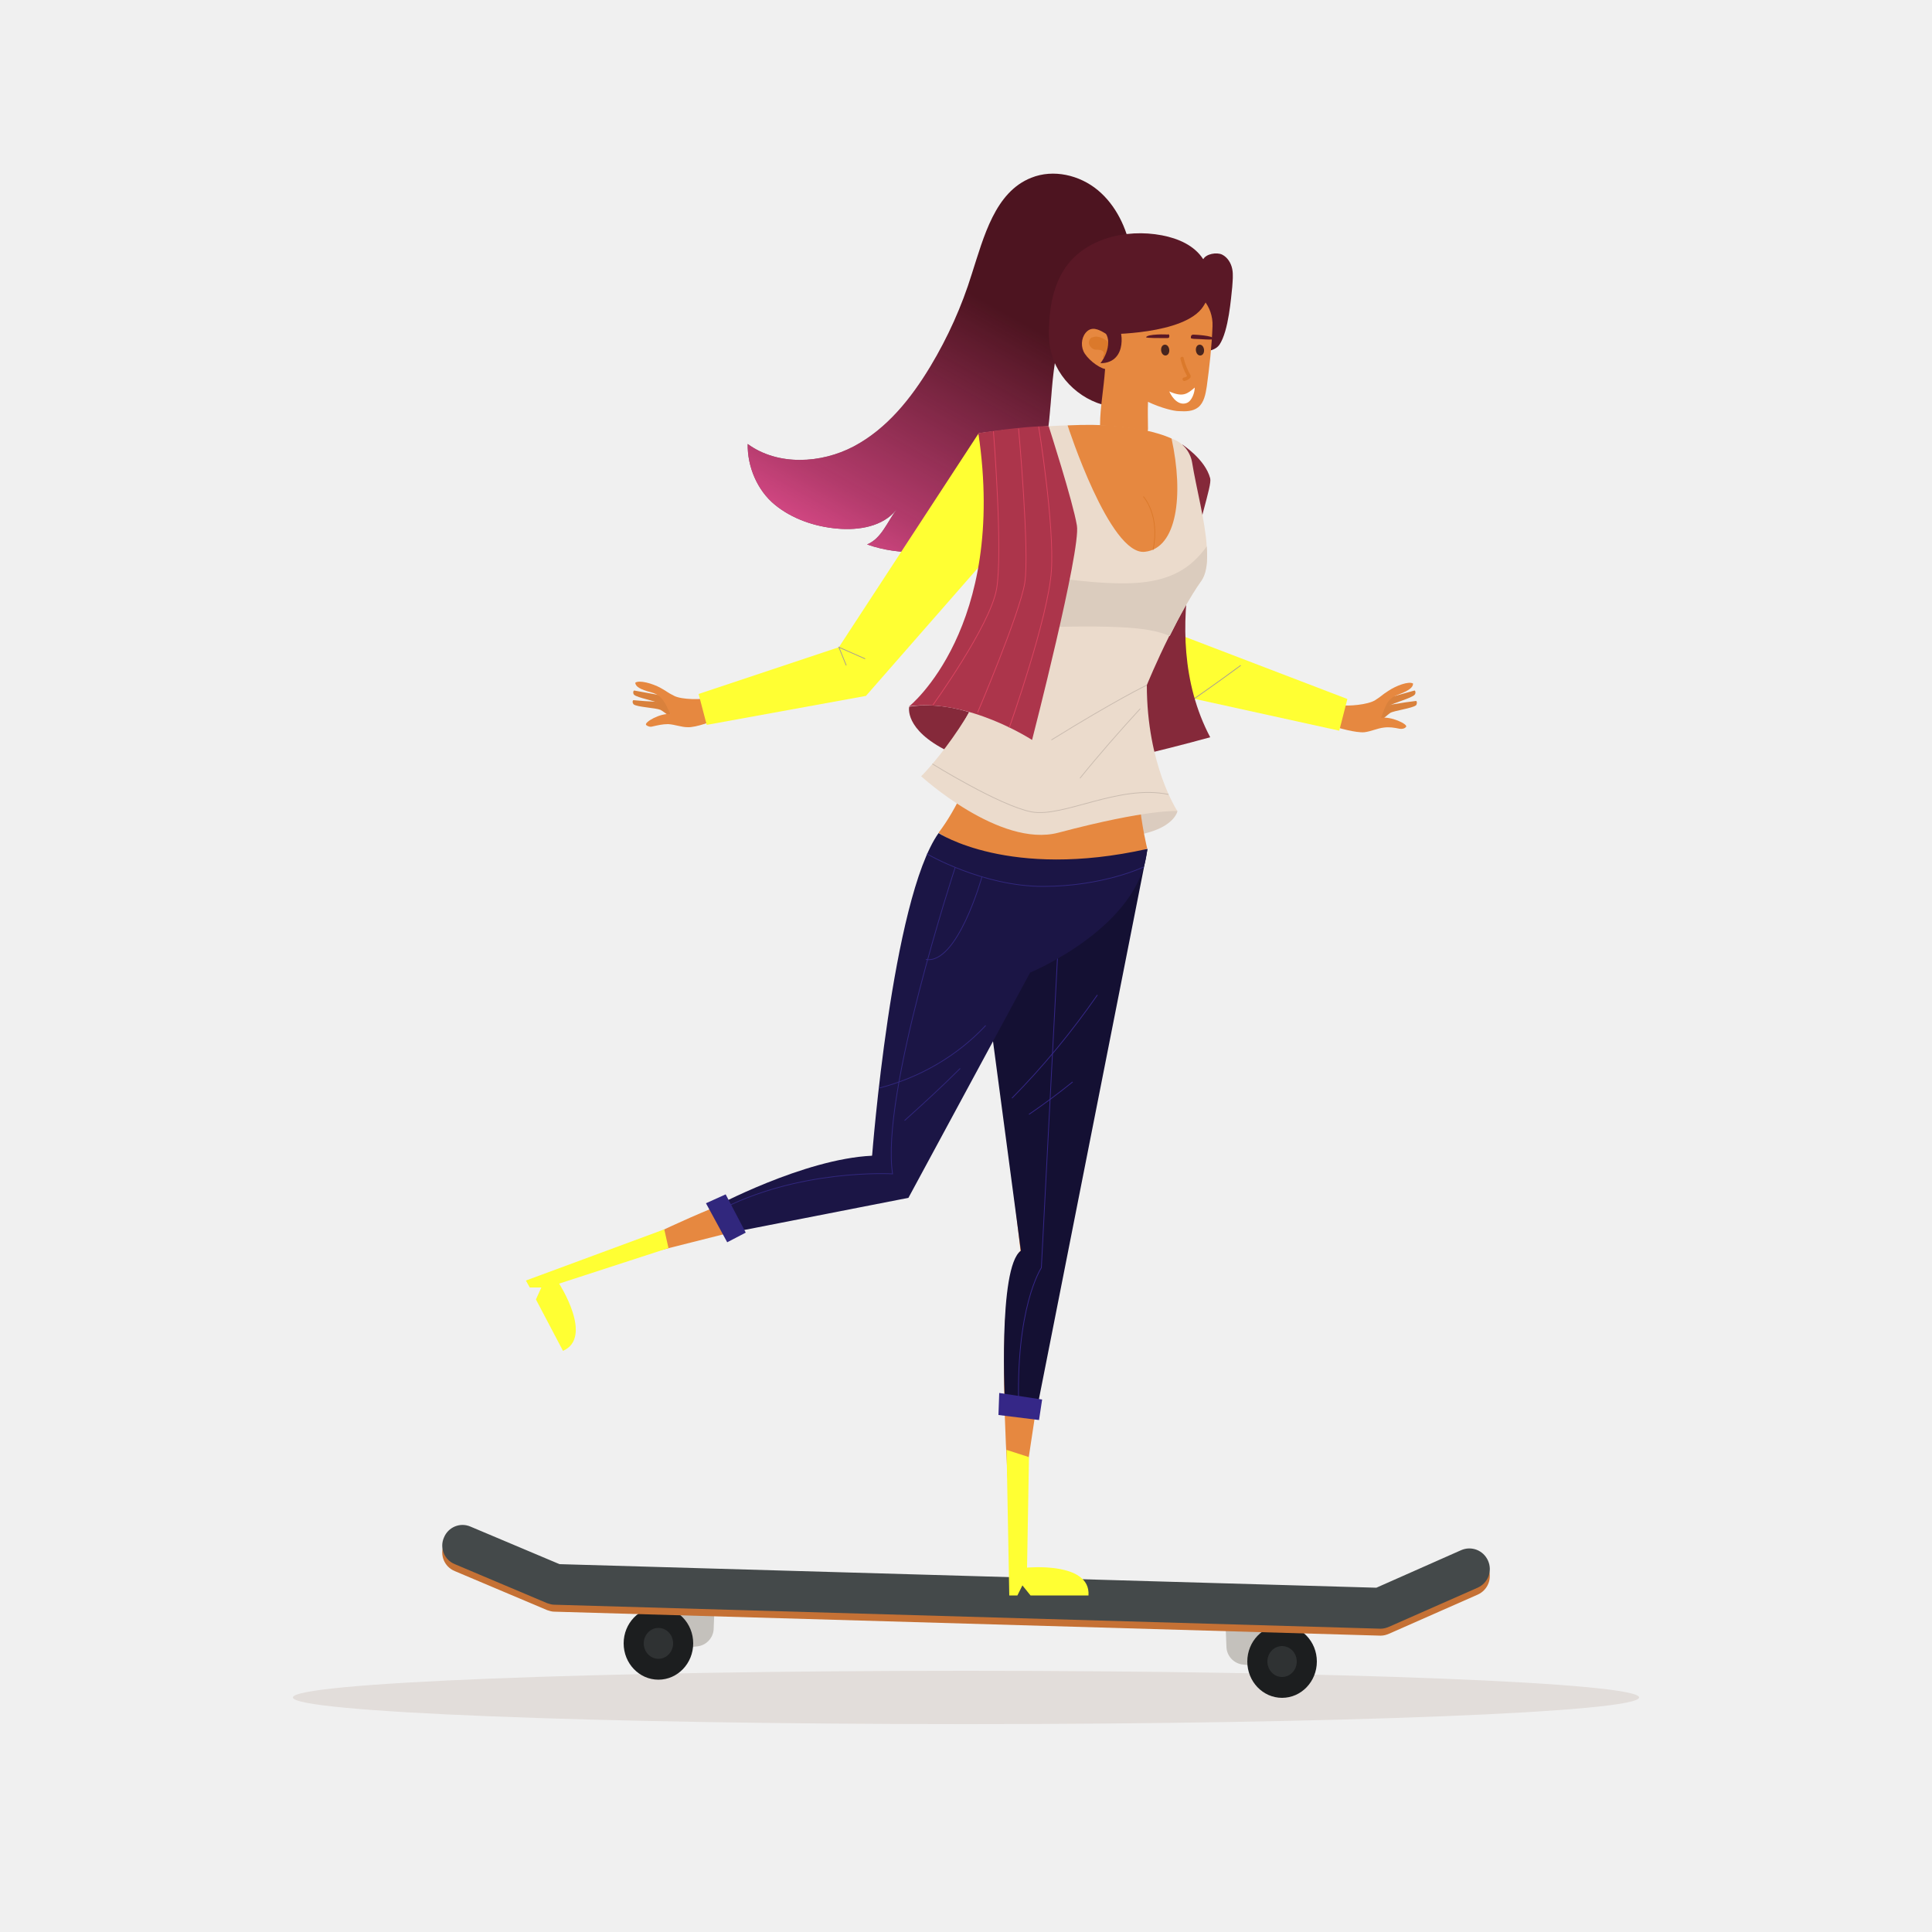
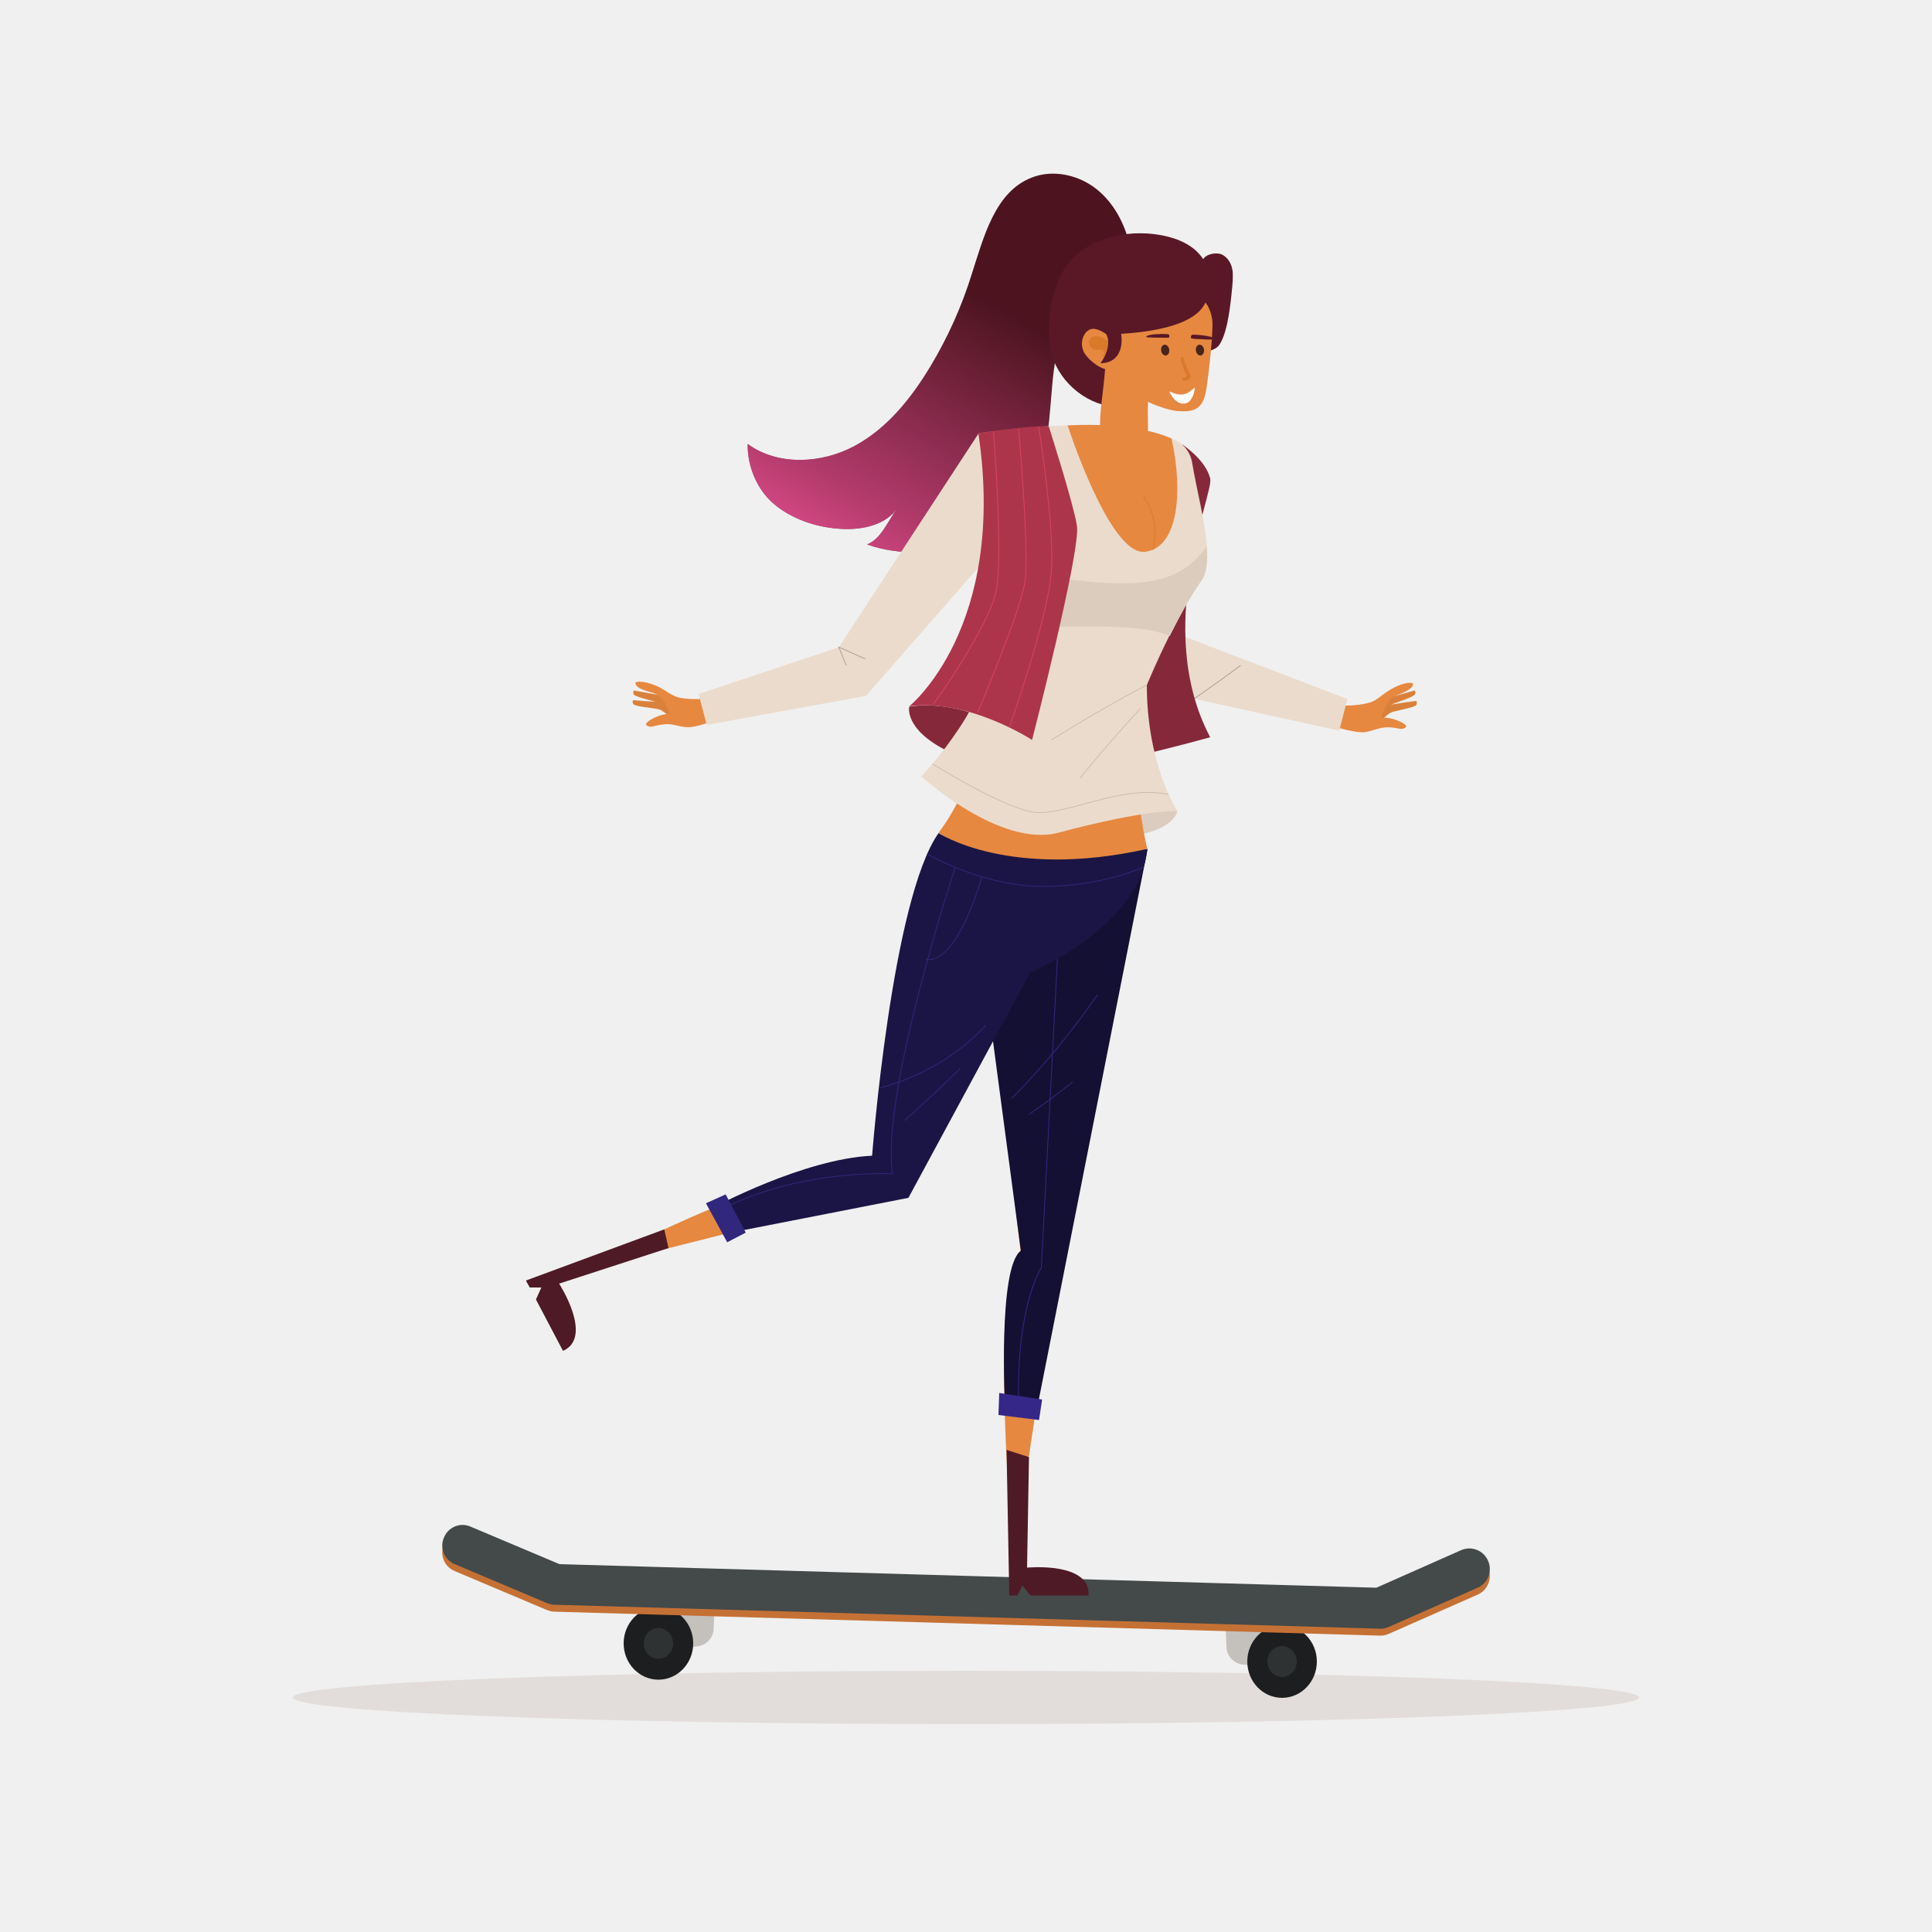
<svg xmlns="http://www.w3.org/2000/svg" id="Layer_1" version="1.1" viewBox="0 0 500 500">
  <defs>
    <style>
      .st0 {
        fill: #e68840;
      }

      .st1 {
        fill: #141033;
      }

      .st2 {
        fill: #85293a;
      }

      .st3 {
-         stroke: #db4460;
-       }
- 
-       .st3, .st4, .st5, .st6, .st7, .st8 {
+         fill: #44494a;
+       }
+ 
+       .st4 {
+         fill: #d9813c;
+       }
+ 
+       .st5 {
+         fill: #1c1e1f;
+       }
+ 
+       .st6 {
+         stroke: #a89d93;
+       }
+ 
+       .st6, .st7, .st8, .st9, .st10, .st11 {
        fill: none;
        stroke-miterlimit: 10;
        stroke-width: .2px;
      }

-       .st9 {
-         fill: #44494a;
-       }
- 
-       .st10 {
-         fill: #d9813c;
-       }
- 
-       .st11 {
-         fill: #1c1e1f;
-       }
- 
-       .st4 {
-         stroke: #db792b;
-       }
- 
      .st12 {
        fill: #db792b;
      }

      .st13 {
        fill: #c4c1bc;
      }

      .st14 {
        fill: #fff;
      }

+       .st7 {
+         stroke: #db792b;
+       }
+ 
      .st15 {
        fill: #352787;
      }

      .st16 {
        fill: #31277d;
      }

      .st17 {
        fill: #2f3233;
      }

      .st18 {
        fill: #5a1826;
      }

-       .st5 {
-         stroke: #a89d93;
-       }
- 
      .st19 {
        fill: #e2ddda;
      }

      .st20 {
        fill: #dbccbe;
      }

      .st21 {
        fill: #c57135;
      }

-       .st6 {
-         stroke: #31277d;
-       }
- 
      .st22 {
        fill: #47241e;
      }

-       .st7 {
-         stroke: #c9bbaf;
-       }
- 
      .st23 {
        fill: #4d1420;
      }

      .st24 {
        fill: #1b1545;
      }

      .st25 {
        fill: #ebdbcc;
      }

-       .st26 {
-         fill: #ac354b;
-       }
- 
-       .st27 {
-         fill: #ff3;
-       }
- 
      .st8 {
        stroke: #352787;
      }

+       .st26 {
+         fill: #4e1a25;
+       }
+ 
+       .st27 {
+         fill: #ac354b;
+       }
+ 
      .st28 {
        fill: #dbccbf;
      }

+       .st9 {
+         stroke: #31277d;
+       }
+ 
      .st29 {
        fill: url(#linear-gradient);
      }
+ 
+       .st10 {
+         stroke: #c9bbaf;
+       }
+ 
+       .st11 {
+         stroke: #db4460;
+       }
    </style>
-     <linearGradient id="linear-gradient" x1="724.1" y1="341.4" x2="650.4" y2="472.3" gradientTransform="translate(934.1 497.5) rotate(-180)" gradientUnits="userSpaceOnUse">
+     <linearGradient id="linear-gradient" x1="770.2" y1="112.1" x2="696.5" y2="-18.8" gradientTransform="translate(980.1 44) rotate(-180) scale(1 -1)" gradientUnits="userSpaceOnUse">
      <stop offset="0" stop-color="#f7559e" />
      <stop offset=".2" stop-color="#f7559e" stop-opacity=".6" />
      <stop offset=".6" stop-color="#f7559e" stop-opacity="0" />
    </linearGradient>
  </defs>
  <g id="OBJECTS">
    <path class="st19" d="M424.2,439.3c0-3.8-78-6.9-174.2-6.9s-174.2,3.1-174.2,6.9,78,6.9,174.2,6.9,174.2-3.1,174.2-6.9Z" />
    <g>
      <g>
-         <path class="st13" d="M317.2,421.1l.2,5c0,2.4,1.9,4.5,4.4,4.7l8.6.9-1.1-11.1-12,.5Z" />
-         <g>
-           <ellipse class="st11" cx="331.8" cy="430" rx="9" ry="9.4" />
-           <path class="st17" d="M328,430c0,2.2,1.7,4,3.8,4s3.8-1.8,3.8-4-1.7-4-3.8-4c-2.1,0-3.8,1.8-3.8,4Z" />
-         </g>
-         <path class="st13" d="M184.9,416.4l-.2,5c0,2.4-1.9,4.5-4.4,4.7l-8.6.9,1.1-11.1,12,.5Z" />
-         <g>
-           <ellipse class="st11" cx="170.4" cy="425.3" rx="9" ry="9.4" />
-           <path class="st17" d="M174.2,425.3c0,2.2-1.7,4-3.8,4s-3.8-1.8-3.8-4,1.7-4,3.8-4c2.1,0,3.8,1.8,3.8,4Z" />
-         </g>
-         <path class="st21" d="M357.3,423.3c0,0-.1,0-.2,0l-213.6-6.2c-.7,0-1.3-.2-1.9-.4l-23.9-10.1c-2.7-1.1-4-4.2-2.8-6.9s4.2-4,6.9-2.8l23,9.7,211.4,6.1,21.9-9.7c2.7-1.2,5.8,0,7,2.7,1.2,2.7,0,5.8-2.7,7l-22.9,10.1c-.7.3-1.4.5-2.1.5Z" />
-         <path class="st9" d="M357.3,421.5c0,0-.1,0-.2,0l-213.6-6.2c-.7,0-1.3-.2-1.9-.4l-23.9-10.1c-2.7-1.1-4-4.2-2.8-6.9,1.1-2.7,4.2-4,6.9-2.8l23,9.7,211.4,6.1,21.9-9.7c2.7-1.2,5.8,0,7,2.7,1.2,2.7,0,5.8-2.7,7l-22.9,10.1c-.7.3-1.4.5-2.1.5Z" />
+         <path class="st13" d="M317.2,421.1l.2,5c0,2.4,1.9,4.5,4.4,4.7l8.6.9-1.1-11.1-12,.5h-.1Z" />
+         <g>
+           <ellipse class="st5" cx="331.8" cy="430" rx="9" ry="9.4" />
+           <path class="st17" d="M328,430c0,2.2,1.7,4,3.8,4s3.8-1.8,3.8-4-1.7-4-3.8-4-3.8,1.8-3.8,4Z" />
+         </g>
+         <path class="st13" d="M184.9,416.4l-.2,5c0,2.4-1.9,4.5-4.4,4.7l-8.6.9,1.1-11.1,12,.5h0Z" />
+         <g>
+           <ellipse class="st5" cx="170.4" cy="425.3" rx="9" ry="9.4" />
+           <path class="st17" d="M174.2,425.3c0,2.2-1.7,4-3.8,4s-3.8-1.8-3.8-4,1.7-4,3.8-4,3.8,1.8,3.8,4Z" />
+         </g>
+         <path class="st21" d="M357.3,423.3h-.2l-213.6-6.2c-.7,0-1.3-.2-1.9-.4l-23.9-10.1c-2.7-1.1-4-4.2-2.8-6.9s4.2-4,6.9-2.8l23,9.7,211.4,6.1,21.9-9.7c2.7-1.2,5.8,0,7,2.7s0,5.8-2.7,7l-22.9,10.1c-.7.3-1.4.5-2.1.5h0Z" />
+         <path class="st3" d="M357.3,421.5h-.2l-213.6-6.2c-.7,0-1.3-.2-1.9-.4l-23.9-10.1c-2.7-1.1-4-4.2-2.8-6.9,1.1-2.7,4.2-4,6.9-2.8l23,9.7,211.4,6.1,21.9-9.7c2.7-1.2,5.8,0,7,2.7s0,5.8-2.7,7l-22.9,10.1c-.7.3-1.4.5-2.1.5h0Z" />
      </g>
      <g>
        <g>
-           <path class="st0" d="M225.7,299.1l22.9-79.5,22,25.2-38.8,63.4-78.9,19.9s30.8-18.9,72.8-28.9Z" />
-           <path class="st27" d="M171.9,318.1l1.1,4.9-28.3,9.2s9,13.9,1,17.4l-7-13.3,1.4-3.1h-3c0,0-1-1.8-1-1.8l35.7-13.2Z" />
+           <path class="st0" d="M225.7,299.1l22.9-79.5,22,25.2-38.8,63.4-78.9,19.9s30.8-18.9,72.8-28.9h0Z" />
+           <path class="st26" d="M171.9,318.1l1.1,4.9-28.3,9.2s9,13.9,1,17.4l-7-13.3,1.4-3.1h-3l-1-1.8,35.7-13.2h.1Z" />
        </g>
        <g>
          <g>
            <path class="st0" d="M264.1,323.7c-8.4,8.5-1.8,79.5-1.8,79.5l14.5-95.9,10.5-62.5-34.3-16.9,11.1,95.8Z" />
-             <path class="st27" d="M260.4,375.2l5.9,1.9-.5,28.6s16.5-1.6,15.9,7.2h-15l-2.1-2.6-1.3,2.6h-2.1l-.7-37.6Z" />
+             <path class="st26" d="M260.4,375.2l5.9,1.9-.5,28.6s16.5-1.6,15.9,7.2h-15l-2.1-2.6-1.3,2.6h-2.1l-.7-37.6h0Z" />
          </g>
          <g>
            <path class="st1" d="M250.9,223.7l13.3,100c-6,4.2-4.1,40.3-4.1,40.3l7.8,3,29.1-147.3s-10,4.1-46,4" />
            <polygon class="st15" points="258.4 366.2 268.9 367.5 269.7 362.2 258.6 360.5 258.4 366.2" />
            <path class="st8" d="M274,241.6l-4.5,86.5s-6.9,10.3-5.8,37.4" />
            <path class="st8" d="M284,257.5c-6.6,9.5-14,18.5-22.1,26.7" />
            <path class="st8" d="M277.6,280c-3.7,3-7.5,5.8-11.3,8.4" />
          </g>
        </g>
        <g>
          <g>
-             <path class="st10" d="M356.7,186c.5-1.2.9-2.7,1.6-3.9.3-.5.6-.9,1-1.3.4-.3.9-.5,1.4-.6,1.8-.5,3.6-1,5.4-1.5.3.2.3.8,0,1.1-.8.9-5.5,2.1-6.4,2.8-.4.3-2.3,2.5-3.1,3.3Z" />
-             <path class="st10" d="M356.3,187.3c.6-1.1,1.2-2.6,2-3.6.3-.4.7-.9,1.2-1.1.5-.3,1-.3,1.5-.4,1.8-.3,3.7-.6,5.5-.8.3.2.2.8,0,1.1-.9.8-5.7,1.4-6.7,2-.5.3-2.6,2.2-3.5,2.9Z" />
-             <path class="st0" d="M344.2,187.6c1.9.8,6.8,2.1,8.9,1.9,1.7-.2,3.3-1,5-1.2,1.4-.2,2.7,0,4.1.3.6.1,1.3,0,1.7-.5.5-.7-4-2.8-6.5-2.3,1.1-2.8,1.5-5,4.4-6,2.9-1.1,3.9-1.9,3.9-2.9-1.1-.7-4.5.6-6.4,1.9-1.9,1.2-1.5,1.2-3.4,2.4s-6.9,1.6-9.1,1.3c-1,1.7-2.6,3.9-2.6,5.3Z" />
+             <path class="st4" d="M356.7,186c.5-1.2.9-2.7,1.6-3.9.3-.5.6-.9,1-1.3.4-.3.9-.5,1.4-.6,1.8-.5,3.6-1,5.4-1.5.3.2.3.8,0,1.1-.8.9-5.5,2.1-6.4,2.8-.4.3-2.3,2.5-3.1,3.3h.1Z" />
+             <path class="st4" d="M356.3,187.3c.6-1.1,1.2-2.6,2-3.6.3-.4.7-.9,1.2-1.1.5-.3,1-.3,1.5-.4,1.8-.3,3.7-.6,5.5-.8.3.2.2.8,0,1.1-.9.8-5.7,1.4-6.7,2s-2.6,2.2-3.5,2.9h0Z" />
+             <path class="st0" d="M344.2,187.6c1.9.8,6.8,2.1,8.9,1.9,1.7-.2,3.3-1,5-1.2,1.4-.2,2.7,0,4.1.3.6.1,1.3,0,1.7-.5.5-.7-4-2.8-6.5-2.3,1.1-2.8,1.5-5,4.4-6,2.9-1.1,3.9-1.9,3.9-2.9-1.1-.7-4.5.6-6.4,1.9-1.9,1.2-1.5,1.2-3.4,2.4s-6.9,1.6-9.1,1.3c-1,1.7-2.6,3.9-2.6,5.3v-.2Z" />
          </g>
-           <polygon class="st27" points="302.2 163.1 348.7 180.9 346.6 189.1 298.4 178.5 302.2 163.1" />
-           <path class="st5" d="M309.1,180.8s6.2-4.3,12-8.6" />
-         </g>
-         <g>
-           <path class="st23" d="M292.7,65c-1.1-6-3.9-11.9-8.6-15.8-4.7-3.9-11.5-5.5-17.2-3.2-9.4,3.7-12.3,15.3-15.4,24.9-2.6,8.4-6.2,16.4-10.7,23.9-5,8.3-11.2,16.1-19.8,20.7-8.5,4.5-19.7,5.1-27.5-.6-.1,5.9,2.5,12,7,15.7s10.4,5.7,16.2,6.2c5.5.5,11.8-.5,15.3-4.9-2.4,3.2-3.9,7.5-7.6,9,8.4,3,19.3,2.7,27.3-1.2s14.4-10.9,17.4-19.3c3.7-10.3,2.1-21.9,5.2-32.4,2.7-9.2,9.9-18.3,18.3-23.1Z" />
-           <path class="st29" d="M292.7,65c-1.1-6-3.9-11.9-8.6-15.8-4.7-3.9-11.5-5.5-17.2-3.2-9.4,3.7-12.3,15.3-15.4,24.9-2.6,8.4-6.2,16.4-10.7,23.9-5,8.3-11.2,16.1-19.8,20.7-8.5,4.5-19.7,5.1-27.5-.6-.1,5.9,2.5,12,7,15.7s10.4,5.7,16.2,6.2c5.5.5,11.8-.5,15.3-4.9-2.4,3.2-3.9,7.5-7.6,9,8.4,3,19.3,2.7,27.3-1.2s14.4-10.9,17.4-19.3c3.7-10.3,2.1-21.9,5.2-32.4,2.7-9.2,9.9-18.3,18.3-23.1Z" />
-           <path class="st18" d="M305.5,90.5c-3.2,7.2-9.5,15.7-17.3,14.8s-14.7-7.1-16.3-14.7c-.6-2.6-.5-5.3-.3-8,.3-4.4,1.3-8.9,3.7-12.7,5.1-8.1,16-10.8,25.4-9,4.2.8,8.4,2.6,10.7,6.2.7-1.4,3.5-1.9,4.9-1.2,1.4.7,2.3,2.2,2.6,3.7.3,1.5.1,3.1,0,4.7-.3,2.6-.9,11.3-3.3,14.9-1.7,2.5-7.2,2-10.1,1.2Z" />
-           <path class="st0" d="M292.5,76.7c2.9-2.2,7.9-3.2,12.7-2.6,5.1.7,8.8,5.2,8.6,10.3-.2,5.3-.8,10.6-1.5,15.7-.3,1.9-.7,4.1-2.2,5.3-1.4,1.1-3.2,1.1-5,1-1.3,0-4.6-.8-8-2.4-.1,2.7,0,4.4,0,7.1-2.4,15.5-13.1,8.5-12.4-1.4,0-4,.9-8.8,1.3-14.2-1.9-.4-4.8-2.8-5.6-4.6-.8-1.8-.4-4.1,1.1-5.3,1.6-1.2,3.4,0,5.1,1,0,0,3-8.2,6-9.8Z" />
-           <path class="st12" d="M282.6,87.3c-.6.3-1,1.2-.7,1.9s.9,1.2,1.6,1.3c.5,0,.9,0,1.4.1.4.1.9.5.8,1,0,.3-.3.5-.3.7,0,.2.1.3.3.4.4.2,1,0,1.3-.4.3-.4.3-.9.4-1.4,0-1.2-.3-2.4-1.4-3-.8-.5-2.2-1.1-3.2-.6Z" />
+           <polygon class="st25" points="302.2 163.1 348.7 180.9 346.6 189.1 298.4 178.5 302.2 163.1" />
+           <path class="st6" d="M309.1,180.8s6.2-4.3,12-8.6" />
+         </g>
+         <g>
+           <path class="st23" d="M292.7,65c-1.1-6-3.9-11.9-8.6-15.8-4.7-3.9-11.5-5.5-17.2-3.2-9.4,3.7-12.3,15.3-15.4,24.9-2.6,8.4-6.2,16.4-10.7,23.9-5,8.3-11.2,16.1-19.8,20.7-8.5,4.5-19.7,5.1-27.5-.6-.1,5.9,2.5,12,7,15.7,4.5,3.7,10.4,5.7,16.2,6.2,5.5.5,11.8-.5,15.3-4.9-2.4,3.2-3.9,7.5-7.6,9,8.4,3,19.3,2.7,27.3-1.2,8-3.9,14.4-10.9,17.4-19.3,3.7-10.3,2.1-21.9,5.2-32.4,2.7-9.2,9.9-18.3,18.3-23.1h.1Z" />
+           <path class="st29" d="M292.7,65c-1.1-6-3.9-11.9-8.6-15.8-4.7-3.9-11.5-5.5-17.2-3.2-9.4,3.7-12.3,15.3-15.4,24.9-2.6,8.4-6.2,16.4-10.7,23.9-5,8.3-11.2,16.1-19.8,20.7-8.5,4.5-19.7,5.1-27.5-.6-.1,5.9,2.5,12,7,15.7,4.5,3.7,10.4,5.7,16.2,6.2,5.5.5,11.8-.5,15.3-4.9-2.4,3.2-3.9,7.5-7.6,9,8.4,3,19.3,2.7,27.3-1.2,8-3.9,14.4-10.9,17.4-19.3,3.7-10.3,2.1-21.9,5.2-32.4,2.7-9.2,9.9-18.3,18.3-23.1h.1Z" />
+           <path class="st18" d="M305.5,90.5c-3.2,7.2-9.5,15.7-17.3,14.8s-14.7-7.1-16.3-14.7c-.6-2.6-.5-5.3-.3-8,.3-4.4,1.3-8.9,3.7-12.7,5.1-8.1,16-10.8,25.4-9,4.2.8,8.4,2.6,10.7,6.2.7-1.4,3.5-1.9,4.9-1.2,1.4.7,2.3,2.2,2.6,3.7.3,1.5.1,3.1,0,4.7-.3,2.6-.9,11.3-3.3,14.9-1.7,2.5-7.2,2-10.1,1.2h0Z" />
+           <path class="st0" d="M292.5,76.7c2.9-2.2,7.9-3.2,12.7-2.6,5.1.7,8.8,5.2,8.6,10.3-.2,5.3-.8,10.6-1.5,15.7-.3,1.9-.7,4.1-2.2,5.3-1.4,1.1-3.2,1.1-5,1-1.3,0-4.6-.8-8-2.4-.1,2.7,0,4.4,0,7.1-2.4,15.5-13.1,8.5-12.4-1.4,0-4,.9-8.8,1.3-14.2-1.9-.4-4.8-2.8-5.6-4.6-.8-1.8-.4-4.1,1.1-5.3,1.6-1.2,3.4,0,5.1,1,0,0,3-8.2,6-9.8h-.1Z" />
+           <path class="st12" d="M282.6,87.3c-.6.3-1,1.2-.7,1.9s.9,1.2,1.6,1.3c.5,0,.9,0,1.4,0,.4,0,.9.5.8,1,0,.3-.3.5-.3.7s.1.3.3.4c.4.2,1,0,1.3-.4s.3-.9.4-1.4c0-1.2-.3-2.4-1.4-3-.8-.5-2.2-1.1-3.2-.6h-.2Z" />
          <path class="st18" d="M311.4,67.1s4.8,4.8,0,12.2c-4.8,7.4-25,7.2-25,7.2,0,0-2.3-29.2,25-19.4Z" />
          <path class="st18" d="M288.2,82.9c1.8,1.4,2.3,4,2,6.3s-1.7,4.8-5.4,4.8c1.2-1.6,2-3.5,2-5.4s-.9-3-2.5-4.1c.5,0,3.4-1.5,3.9-1.6Z" />
-           <path class="st22" d="M310.4,89.2c1.4-.1,1.7,2.6.3,2.8-1.4.1-1.7-2.6-.3-2.8Z" />
-           <path class="st22" d="M301.4,89.2c1.4-.1,1.7,2.6.3,2.8-1.4.1-1.7-2.6-.3-2.8Z" />
-           <path class="st18" d="M308.8,86.6c-.4,0-.6.3-.6.6,0,0,0,.2,0,.3.1.1.5.2.8.2,1.6,0,4.9.4,5.1,0,0-.9-5.2-1.1-5.3-1.1Z" />
-           <path class="st18" d="M302.2,86.5c.4,0,.5.4.4.6,0,0,0,.2-.1.3-.2.1-.5.1-.8.1-1.6,0-4.9,0-5.1-.2.2-.9,5.5-.8,5.6-.7Z" />
-           <path class="st12" d="M306.3,92.6c.4,1.6,1,3.1,1.8,4.5.1.2,0,.4,0,.6-.4.5-.9.7-1.5.9-.6.1-.8-.8-.2-.9.3,0,.6-.2.8-.4-.8-1.4-1.3-2.8-1.7-4.4-.1-.6.7-.8.9-.2Z" />
+           <path class="st22" d="M310.4,89.2c1.4,0,1.7,2.6.3,2.8-1.4,0-1.7-2.6-.3-2.8Z" />
+           <path class="st22" d="M301.4,89.2c1.4,0,1.7,2.6.3,2.8-1.4,0-1.7-2.6-.3-2.8Z" />
+           <path class="st18" d="M308.8,86.6c-.4,0-.6.3-.6.6v.3c.1,0,.5.2.8.2,1.6,0,4.9.4,5.1,0,0-.9-5.2-1.1-5.3-1.1Z" />
+           <path class="st18" d="M302.2,86.5c.4,0,.5.4.4.6,0,0,0,.2-.1.3-.2,0-.5,0-.8,0-1.6,0-4.9,0-5.1-.2.2-.9,5.5-.8,5.6-.7h0Z" />
+           <path class="st12" d="M306.3,92.6c.4,1.6,1,3.1,1.8,4.5.1.2,0,.4,0,.6-.4.5-.9.7-1.5.9-.6,0-.8-.8-.2-.9.3,0,.6-.2.8-.4-.8-1.4-1.3-2.8-1.7-4.4-.1-.6.7-.8.9-.2h0Z" />
          <path class="st14" d="M302.6,101.3c3.6,1.6,4.7.6,6.6-1,0,1.2-.7,3.5-2.1,4-1.9.7-3.6-1-4.5-3Z" />
        </g>
-         <path class="st28" d="M304.7,210s-1.3,6.8-18.7,6.7l-3.9-6.7s14.3-6.8,22.7,0Z" />
-         <path class="st0" d="M258.7,178.8s-6.5,24.7-15.8,36.7c0,0,22.9,17,54,4.1,0,0-5.8-22.5,0-39.9l-38.2-.9Z" />
-         <g>
-           <path class="st10" d="M174.1,185.1c-.6-1.2-1.1-2.6-1.9-3.7-.3-.4-.7-.9-1.1-1.2-.4-.3-1-.4-1.5-.5-1.8-.3-3.7-.7-5.5-1-.3.2-.3.8,0,1.1.8.8,5.7,1.6,6.6,2.3.5.3,2.5,2.3,3.4,3.1Z" />
-           <path class="st10" d="M174.6,186.4c-.7-1.1-1.4-2.4-2.3-3.5-.4-.4-.8-.8-1.3-1-.5-.2-1-.3-1.5-.3-1.9-.1-3.7-.2-5.6-.4-.3.3-.2.8.1,1.1.9.7,5.8.9,6.9,1.4.5.2,2.8,2,3.7,2.6Z" />
-           <path class="st0" d="M186.7,185.6c-1.9,1-6.6,2.7-8.7,2.6-1.7,0-3.3-.7-5.1-.8-1.4,0-2.7.3-4,.6-.6.2-1.3,0-1.7-.4-.5-.7,3.7-3.1,6.3-2.8-1.3-2.7-2-4.8-4.9-5.6-3-.8-4.1-1.5-4.2-2.5,1-.8,4.5.2,6.5,1.3,2,1.1,1.6,1.1,3.6,2.1,2,1,7,1,9.2.5,1.1,1.6,2.9,3.6,3,5Z" />
-         </g>
-         <path class="st2" d="M305.9,115s6,3.8,7.3,8.8c1,4-15,38.6,0,67,0,0-7.5,2.1-17.5,4.5,0,0-15.1-36.3,10.3-80.2Z" />
+         <path class="st28" d="M304.7,210s-1.3,6.8-18.7,6.7l-3.9-6.7s14.3-6.8,22.7,0h-.1Z" />
+         <path class="st0" d="M258.7,178.8s-6.5,24.7-15.8,36.7c0,0,22.9,17,54,4.1,0,0-5.8-22.5,0-39.9l-38.2-.9h0Z" />
+         <g>
+           <path class="st4" d="M174.1,185.1c-.6-1.2-1.1-2.6-1.9-3.7-.3-.4-.7-.9-1.1-1.2-.4-.3-1-.4-1.5-.5-1.8-.3-3.7-.7-5.5-1-.3.2-.3.8,0,1.1.8.8,5.7,1.6,6.6,2.3.5.3,2.5,2.3,3.4,3.1h0Z" />
+           <path class="st4" d="M174.6,186.4c-.7-1.1-1.4-2.4-2.3-3.5-.4-.4-.8-.8-1.3-1s-1-.3-1.5-.3c-1.9-.1-3.7-.2-5.6-.4-.3.3-.2.8.1,1.1.9.7,5.8.9,6.9,1.4.5.2,2.8,2,3.7,2.6h0Z" />
+           <path class="st0" d="M186.7,185.6c-1.9,1-6.6,2.7-8.7,2.6-1.7,0-3.3-.7-5.1-.8-1.4,0-2.7.3-4,.6-.6.2-1.3,0-1.7-.4-.5-.7,3.7-3.1,6.3-2.8-1.3-2.7-2-4.8-4.9-5.6-3-.8-4.1-1.5-4.2-2.5,1-.8,4.5.2,6.5,1.3s1.6,1.1,3.6,2.1,7,1,9.2.5c1.1,1.6,2.9,3.6,3,5h0Z" />
+         </g>
+         <path class="st2" d="M305.9,115s6,3.8,7.3,8.8c1,4-15,38.6,0,67,0,0-7.5,2.1-17.5,4.5,0,0-15.1-36.3,10.3-80.2h0Z" />
        <path class="st2" d="M235.3,182.9s-1.4,5.9,10,11.5l5.5-10.1s-7.9-2.7-15.5-1.4Z" />
        <g>
          <path class="st24" d="M296.9,219.7c-35.8,8-54-4.1-54-4.1-12.1,17.1-17.2,83.5-17.2,83.5-17.7.8-41.1,13.4-41.1,13.4l4,6.6,46.5-9.1,31.5-58.3s28.6-11.8,30.3-32" />
          <polygon class="st16" points="182.7 311.4 188.2 321.5 193 319 187.8 309.1 182.7 311.4" />
-           <path class="st6" d="M239.9,221s14.4,8.4,30,8.4,26-5,26-5" />
-           <path class="st6" d="M247.2,224.5s-19.4,58.8-16.2,79.3c0,0-24.5-1.5-45.5,9.8" />
-           <path class="st6" d="M254.1,227s-6.3,22.7-14.5,21.3" />
-           <path class="st6" d="M227.5,281.6c10.5-2.7,20.2-8.3,27.6-16.2" />
-           <path class="st6" d="M234.1,290c4.9-4.4,9.7-8.8,14.4-13.5" />
-         </g>
-         <g>
-           <path class="st25" d="M302.6,164.6c-3.4,6.8-5.8,12.7-5.8,12.7,0,20.7,7.9,32.6,7.9,32.6,0,0-7.4-.6-30.8,5.6-15.2,4-35.5-14.6-35.5-14.6,0,0,14.2-14,21.7-36.6.2-.6.4-1.1.5-1.7,1.3-4.8,1.8-9.9,1.6-15-.6-18.2-8.9-35.5-8.9-35.5,33.4-4.4,43.1-.8,49.9,1.4,2.8.9,4.8,3.3,5.3,6.1,1.1,6.8,3.4,15.2,3.8,21.8.3,3.8,0,7.1-1.6,9.2-2.7,3.8-5.6,9.2-8,14Z" />
+           <path class="st9" d="M239.9,221s14.4,8.4,30,8.4,26-5,26-5" />
+           <path class="st9" d="M247.2,224.5s-19.4,58.8-16.2,79.3c0,0-24.5-1.5-45.5,9.8" />
+           <path class="st9" d="M254.1,227s-6.3,22.7-14.5,21.3" />
+           <path class="st9" d="M227.5,281.6c10.5-2.7,20.2-8.3,27.6-16.2" />
+           <path class="st9" d="M234.1,290c4.9-4.4,9.7-8.8,14.4-13.5" />
+         </g>
+         <g>
+           <path class="st25" d="M302.6,164.6c-3.4,6.8-5.8,12.7-5.8,12.7,0,20.7,7.9,32.6,7.9,32.6,0,0-7.4-.6-30.8,5.6-15.2,4-35.5-14.6-35.5-14.6,0,0,14.2-14,21.7-36.6.2-.6.4-1.1.5-1.7,1.3-4.8,1.8-9.9,1.6-15-.6-18.2-8.9-35.5-8.9-35.5,33.4-4.4,43.1-.8,49.9,1.4,2.8.9,4.8,3.3,5.3,6.1,1.1,6.8,3.4,15.2,3.8,21.8.3,3.8,0,7.1-1.6,9.2-2.7,3.8-5.6,9.2-8,14h-.1Z" />
          <path class="st20" d="M310.7,150.6c-2.7,3.8-5.6,9.2-8,14-5.7-2.6-16.2-2.9-42.1-2,1.3-4.8,1.8-9.9,1.6-15,11.3,2.3,23.2,3.7,31.2,3.3,9.5-.5,14.8-3.8,18.9-9.5.3,3.8,0,7.1-1.6,9.2Z" />
          <path class="st0" d="M276.3,110.1s10.9,33.8,20,32.7c8.3-.9,10.1-14.6,6.9-29.3,0,0-8.5-4.4-26.9-3.4Z" />
-           <path class="st7" d="M272.1,191.5c16.6-10.3,24.7-14.2,24.7-14.2" />
-           <path class="st7" d="M295.1,183.4c-5.4,5.9-10.6,11.8-15.6,18" />
-           <path class="st7" d="M241.3,197.7s17.4,10.8,25.6,12.4c8.2,1.6,22.7-7.2,35.5-4.5" />
-           <path class="st4" d="M295.9,128.5s4.4,4.8,2.5,13.8" />
-         </g>
-         <g>
-           <polygon class="st27" points="253.3 112.1 217.1 167.5 180.8 179.6 182.9 187.6 224.1 180.1 257.8 141.6 253.3 112.1" />
-           <polyline class="st5" points="223.9 170.5 217.1 167.5 219 172.2" />
-         </g>
-         <g>
-           <path class="st26" d="M271.4,110.3s6.3,19.6,7.3,25.7c1.1,6.2-11.6,55.5-11.6,55.5,0,0-16.5-10.8-31.8-8.7,0,0,25.4-20.3,17.9-70.7,0,0,11.9-1.9,18.1-1.8Z" />
-           <path class="st3" d="M257.1,111.6s2.5,31.3.8,40.9c-1.7,9.5-16.5,30-16.5,30" />
-           <path class="st3" d="M263.6,110.9s2.9,32.1,1.6,40-12.2,33.5-12.2,33.5" />
-           <path class="st3" d="M261.2,188.3s10.1-28.4,10.9-40.6c.8-12.1-3.3-37.3-3.3-37.3" />
+           <path class="st10" d="M272.1,191.5c16.6-10.3,24.7-14.2,24.7-14.2" />
+           <path class="st10" d="M295.1,183.4c-5.4,5.9-10.6,11.8-15.6,18" />
+           <path class="st10" d="M241.3,197.7s17.4,10.8,25.6,12.4c8.2,1.6,22.7-7.2,35.5-4.5" />
+           <path class="st7" d="M295.9,128.5s4.4,4.8,2.5,13.8" />
+         </g>
+         <g>
+           <polygon class="st25" points="253.3 112.1 217.1 167.5 180.8 179.6 182.9 187.6 224.1 180.1 257.8 141.6 253.3 112.1" />
+           <polyline class="st6" points="223.9 170.5 217.1 167.5 219 172.2" />
+         </g>
+         <g>
+           <path class="st27" d="M271.4,110.3s6.3,19.6,7.3,25.7c1.1,6.2-11.6,55.5-11.6,55.5,0,0-16.5-10.8-31.8-8.7,0,0,25.4-20.3,17.9-70.7,0,0,11.9-1.9,18.1-1.8h.1Z" />
+           <path class="st11" d="M257.1,111.6s2.5,31.3.8,40.9c-1.7,9.5-16.5,30-16.5,30" />
+           <path class="st11" d="M263.6,110.9s2.9,32.1,1.6,40-12.2,33.5-12.2,33.5" />
+           <path class="st11" d="M261.2,188.3s10.1-28.4,10.9-40.6c.8-12.1-3.3-37.3-3.3-37.3" />
        </g>
      </g>
    </g>
  </g>
</svg>
